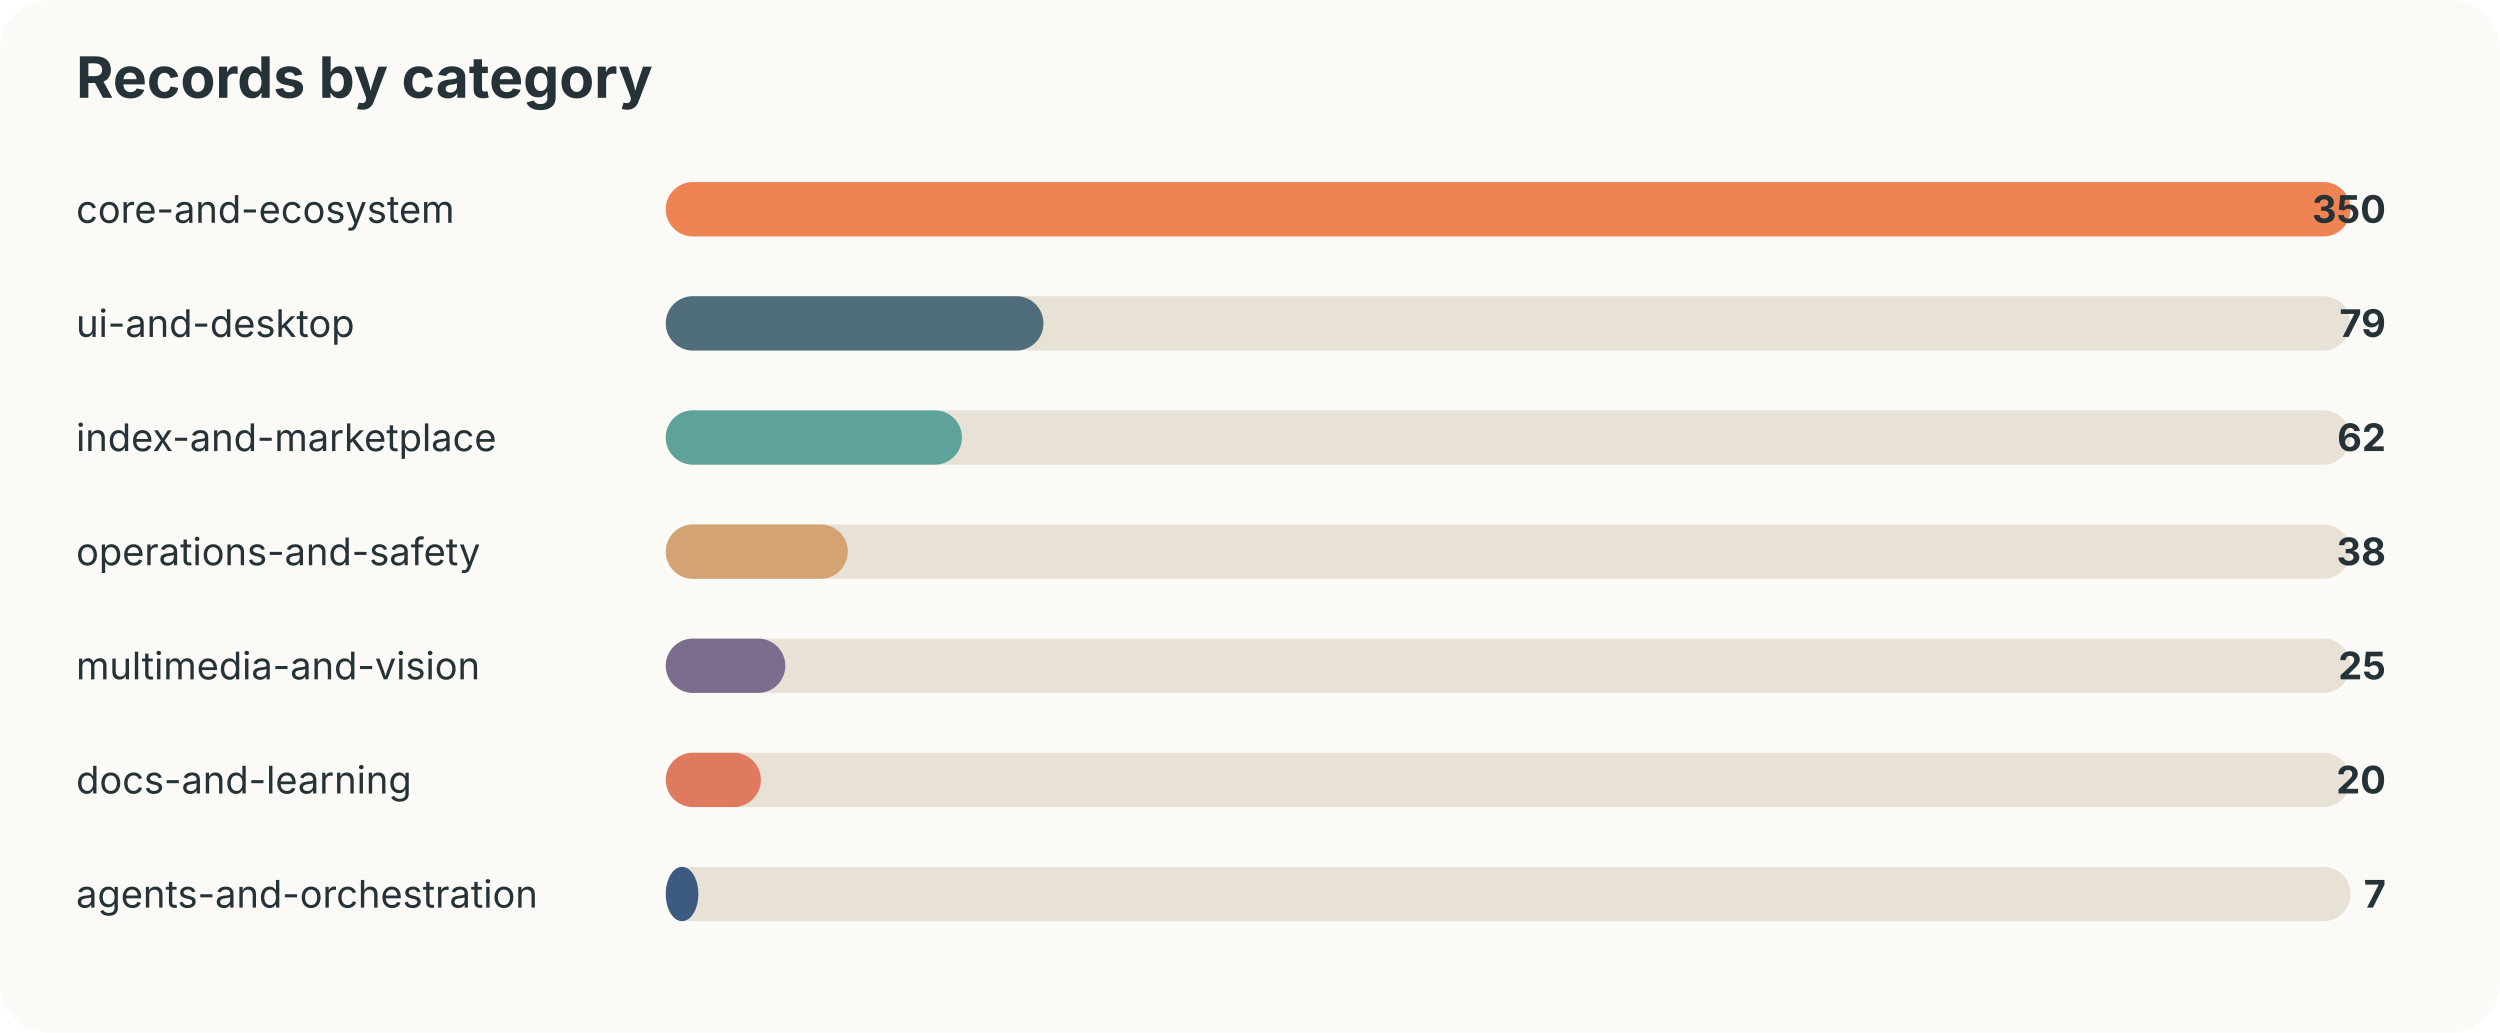
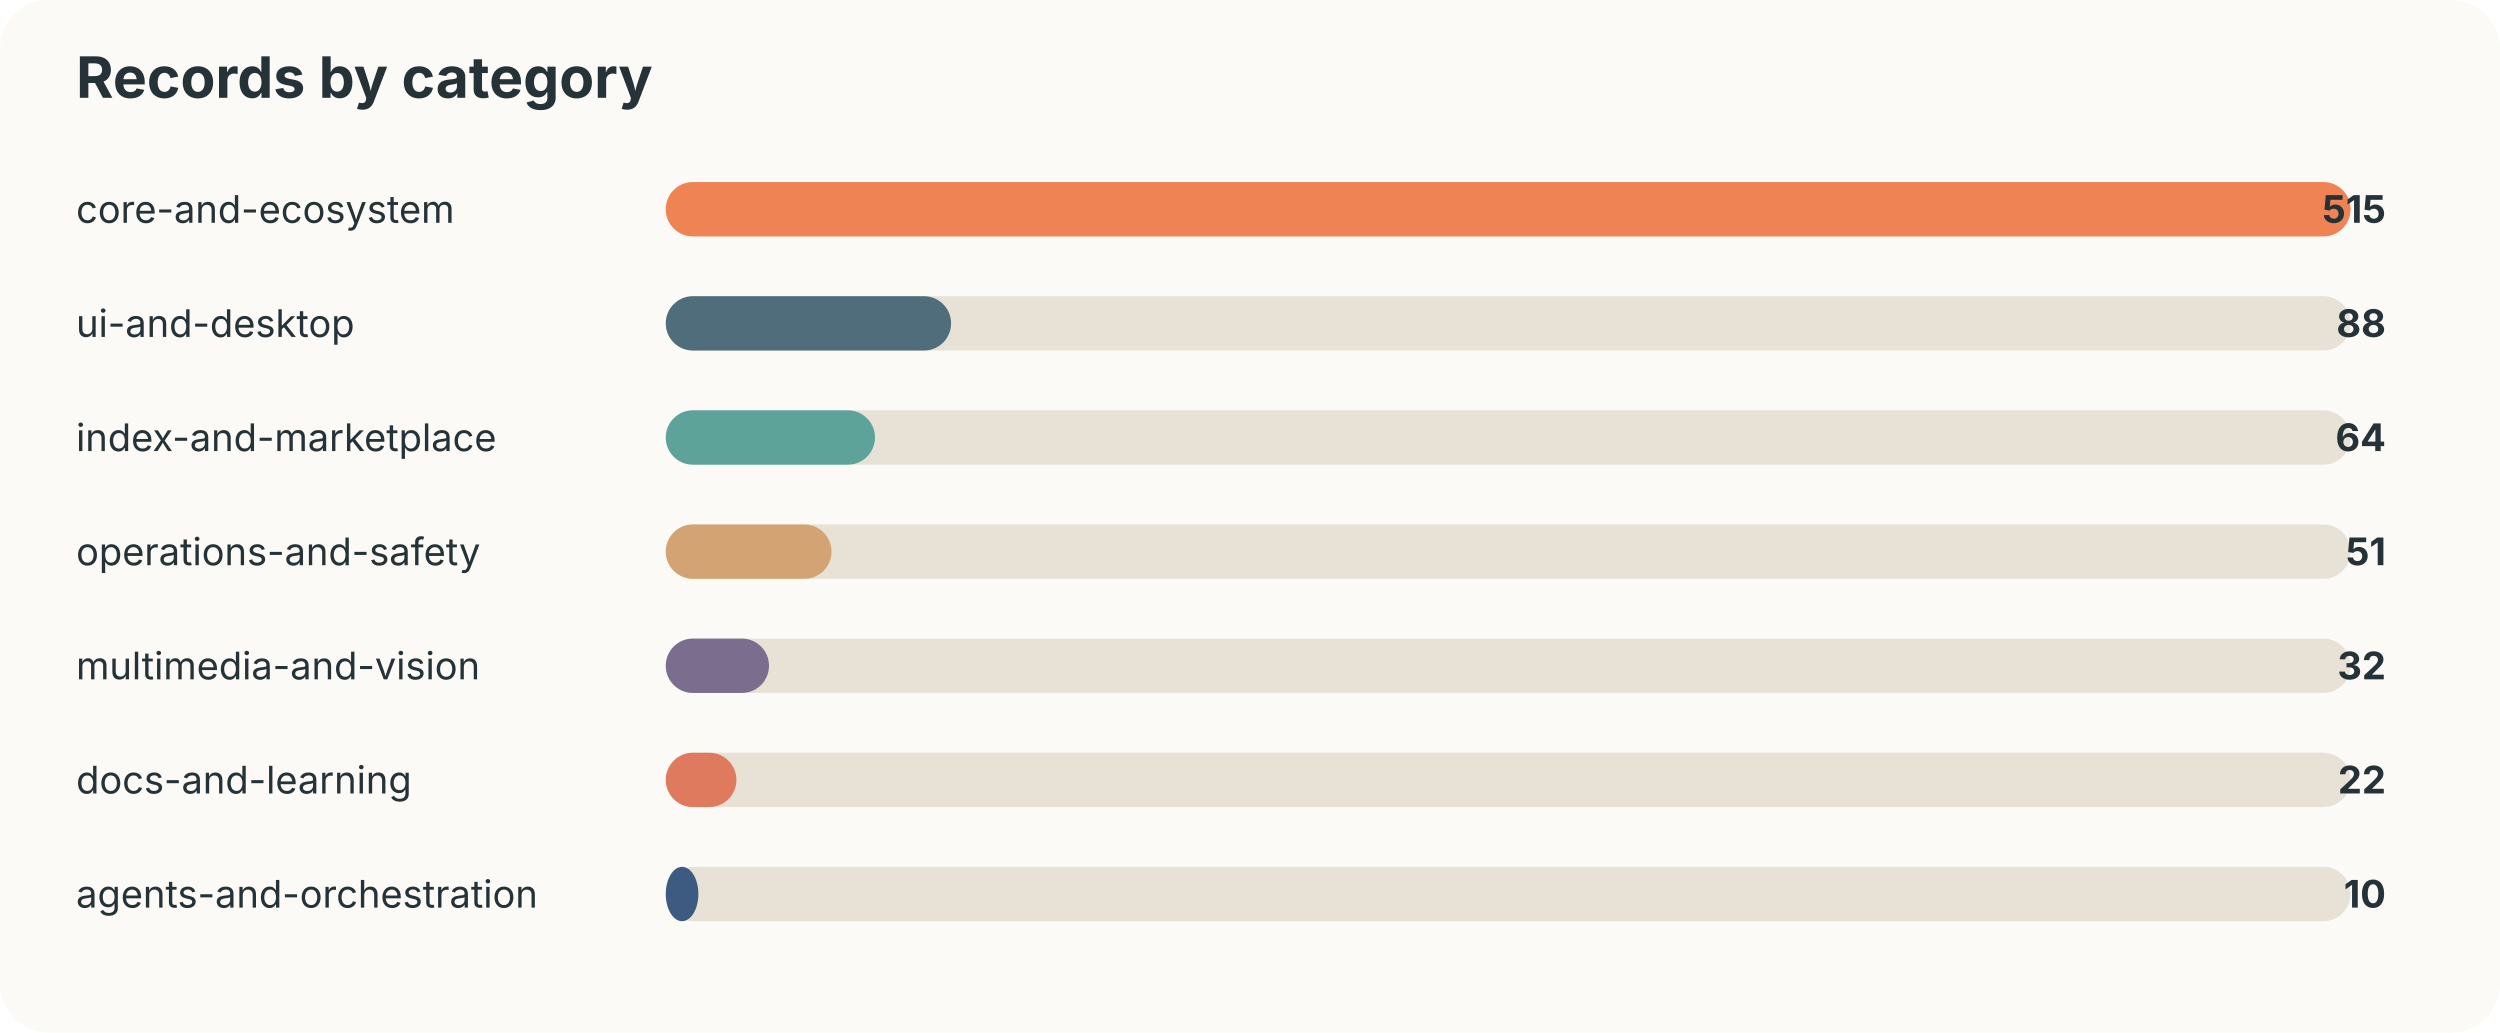
<svg xmlns="http://www.w3.org/2000/svg" width="920" height="380" viewBox="0 0 920 380">
  <style>text{font-family:-apple-system,BlinkMacSystemFont,"Segoe UI",sans-serif;fill:#253237} .muted{fill:#6b7a80;font-size:13px}</style>
  <rect width="100%" height="100%" rx="18" fill="#fbfaf7" />
  <text x="28" y="36" font-size="21" font-weight="700">Records by category</text>
  <text x="28" y="82" font-size="14">core-and-ecosystem</text>
  <rect x="245" y="67" width="620" height="20" rx="10" fill="#e8e2d6" />
  <rect x="245" y="67" width="620" height="20" rx="10" fill="#ef8354" />
-   <text x="878" y="82" text-anchor="end" font-size="14" font-weight="700">350</text>
+   <text x="878" y="82" text-anchor="end" font-size="14" font-weight="700">515</text>
  <text x="28" y="124" font-size="14">ui-and-desktop</text>
  <rect x="245" y="109" width="620" height="20" rx="10" fill="#e8e2d6" />
-   <rect x="245" y="109" width="139" height="20" rx="10" fill="#4f6d7a" />
-   <text x="878" y="124" text-anchor="end" font-size="14" font-weight="700">79</text>
+   <rect x="245" y="109" width="105" height="20" rx="10" fill="#4f6d7a" />
+   <text x="878" y="124" text-anchor="end" font-size="14" font-weight="700">88</text>
  <text x="28" y="166" font-size="14">index-and-marketplace</text>
  <rect x="245" y="151" width="620" height="20" rx="10" fill="#e8e2d6" />
-   <rect x="245" y="151" width="109" height="20" rx="10" fill="#5da399" />
-   <text x="878" y="166" text-anchor="end" font-size="14" font-weight="700">62</text>
+   <rect x="245" y="151" width="77" height="20" rx="10" fill="#5da399" />
+   <text x="878" y="166" text-anchor="end" font-size="14" font-weight="700">64</text>
  <text x="28" y="208" font-size="14">operations-and-safety</text>
  <rect x="245" y="193" width="620" height="20" rx="10" fill="#e8e2d6" />
-   <rect x="245" y="193" width="67" height="20" rx="10" fill="#d4a373" />
-   <text x="878" y="208" text-anchor="end" font-size="14" font-weight="700">38</text>
+   <rect x="245" y="193" width="61" height="20" rx="10" fill="#d4a373" />
+   <text x="878" y="208" text-anchor="end" font-size="14" font-weight="700">51</text>
  <text x="28" y="250" font-size="14">multimedia-and-vision</text>
  <rect x="245" y="235" width="620" height="20" rx="10" fill="#e8e2d6" />
-   <rect x="245" y="235" width="44" height="20" rx="10" fill="#7b6d8d" />
-   <text x="878" y="250" text-anchor="end" font-size="14" font-weight="700">25</text>
+   <rect x="245" y="235" width="38" height="20" rx="10" fill="#7b6d8d" />
+   <text x="878" y="250" text-anchor="end" font-size="14" font-weight="700">32</text>
  <text x="28" y="292" font-size="14">docs-and-learning</text>
  <rect x="245" y="277" width="620" height="20" rx="10" fill="#e8e2d6" />
-   <rect x="245" y="277" width="35" height="20" rx="10" fill="#e07a5f" />
-   <text x="878" y="292" text-anchor="end" font-size="14" font-weight="700">20</text>
+   <rect x="245" y="277" width="26" height="20" rx="10" fill="#e07a5f" />
+   <text x="878" y="292" text-anchor="end" font-size="14" font-weight="700">22</text>
  <text x="28" y="334" font-size="14">agents-and-orchestration</text>
  <rect x="245" y="319" width="620" height="20" rx="10" fill="#e8e2d6" />
  <rect x="245" y="319" width="12" height="20" rx="10" fill="#3d5a80" />
-   <text x="878" y="334" text-anchor="end" font-size="14" font-weight="700">7</text>
+   <text x="878" y="334" text-anchor="end" font-size="14" font-weight="700">10</text>
</svg>
